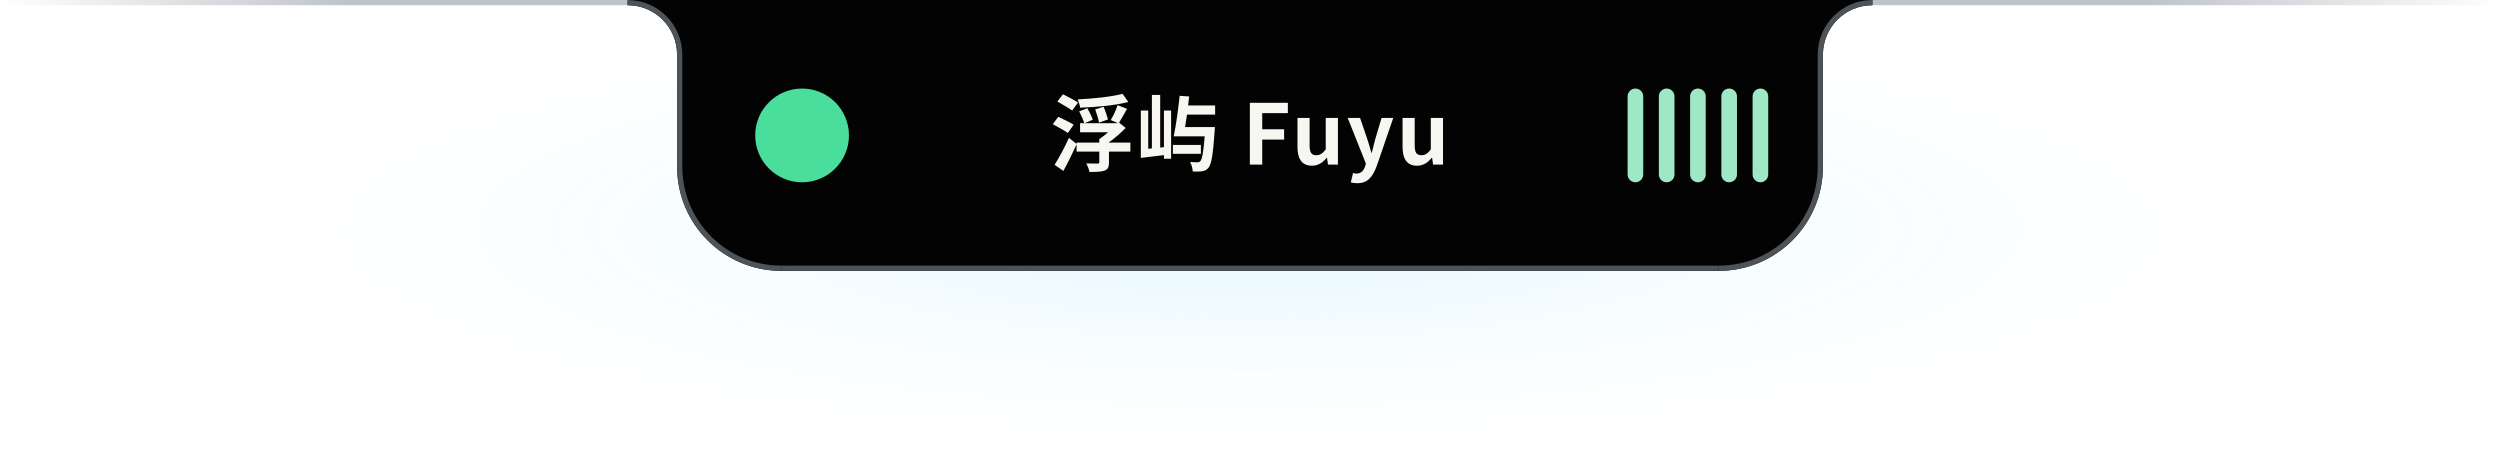
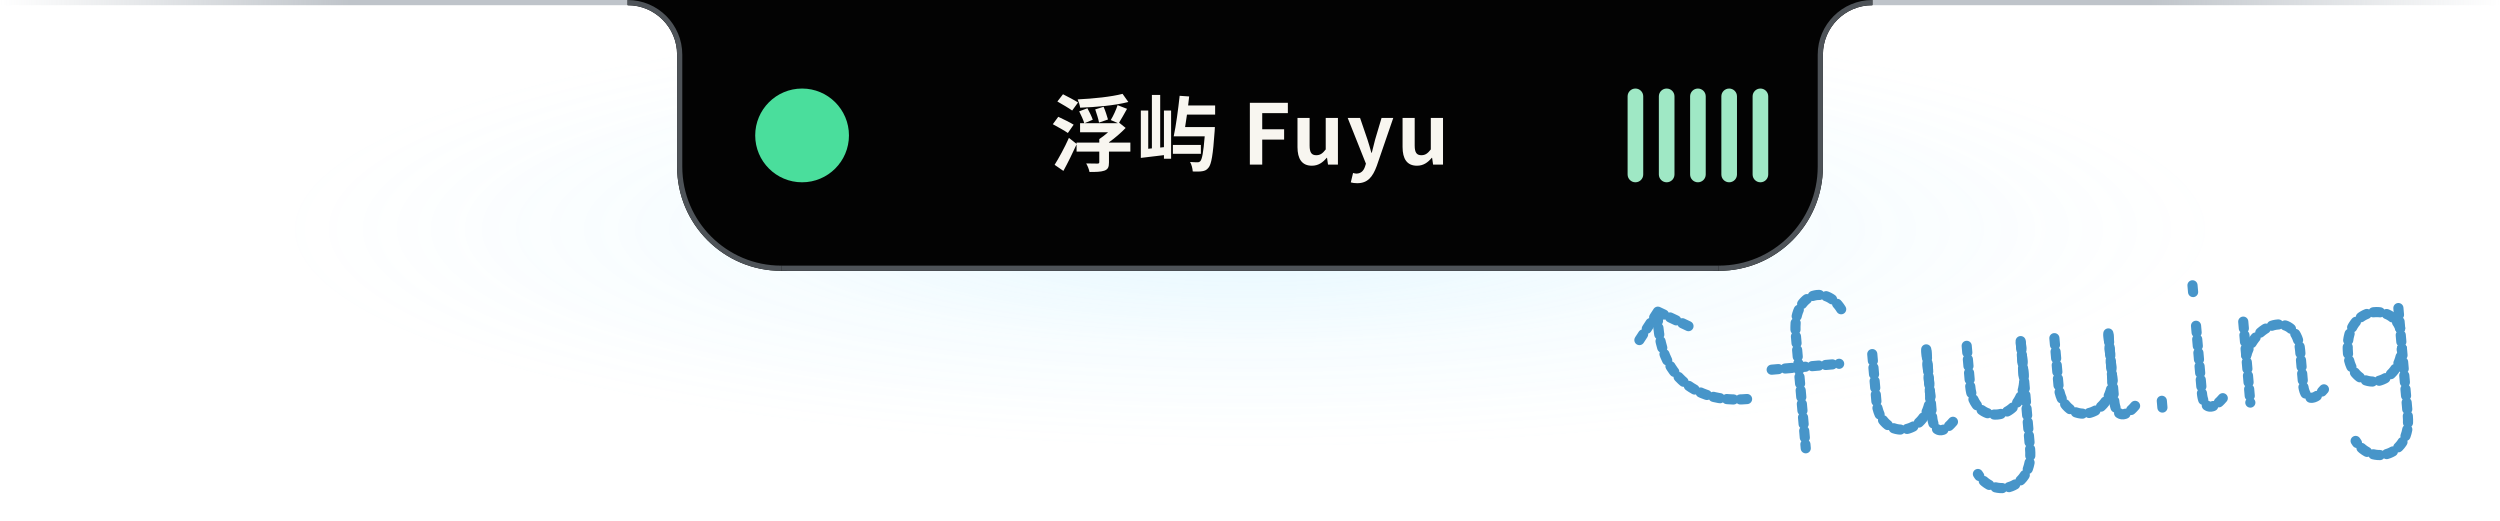
- <svg xmlns="http://www.w3.org/2000/svg" width="480" height="88" viewBox="0 0 480 88" role="img" aria-label="浮屿 Fuyu：屏幕顶上的一座小岛。Logo 征集中">
+ <svg xmlns="http://www.w3.org/2000/svg" width="480" height="100" viewBox="0 0 480 100" role="img" aria-label="浮屿 Fuyu：屏幕顶上的一座小岛，旁边手写着官网 fuyu.ing">
  <defs>
    <linearGradient id="edge" x2="480" gradientUnits="userSpaceOnUse">
      <stop offset="0" stop-color="#8b949e" stop-opacity="0" />
      <stop offset=".14" stop-color="#8b949e" stop-opacity=".55" />
      <stop offset=".86" stop-color="#8b949e" stop-opacity=".55" />
      <stop offset="1" stop-color="#8b949e" stop-opacity="0" />
    </linearGradient>
    <radialGradient id="glow">
      <stop offset="0" stop-color="#74d6ff" stop-opacity=".34" />
      <stop offset=".55" stop-color="#74d6ff" stop-opacity=".1" />
      <stop offset="1" stop-color="#74d6ff" stop-opacity="0" />
    </radialGradient>
  </defs>
  <style>
    text { font-family: -apple-system, BlinkMacSystemFont, 'Segoe UI Variable Text', 'Segoe UI', 'PingFang SC', 'Microsoft YaHei UI', 'Microsoft YaHei', 'Noto Sans CJK SC', 'Noto Sans SC', sans-serif; }
    .capl { animation: capl 12s infinite; }
    .capr { animation: capr 12s infinite; }
    .mid { animation: mid 12s infinite; }
    .idle { animation: idle 12s infinite; }
    .call { animation: call 12s infinite; opacity: 0; }
    .glow { animation: glow 12s infinite; opacity: .55; }
    .halo { animation: halo 2.4s ease-in-out infinite; }
    .bar { animation: wave 1.2s ease-in-out infinite; }
    .b0 { animation-duration: 1.1s; animation-delay: -.2s; }
    .b1 { animation-duration: .9s; animation-delay: -.5s; }
    .b2 { animation-duration: 1.3s; animation-delay: -.1s; }
    .b3 { animation-duration: 1s; animation-delay: -.7s; }
    .b4 { animation-duration: 1.2s; animation-delay: -.4s; }
    @keyframes capl {
      0%, 30% { transform: translateX(0); animation-timing-function: cubic-bezier(.3, .7, .3, 1); }
      33.6% { transform: translateX(-40px); animation-timing-function: ease-in-out; }
      35.4%, 80% { transform: translateX(-36px); animation-timing-function: cubic-bezier(.3, .7, .3, 1); }
      83.6% { transform: translateX(3px); animation-timing-function: ease-in-out; }
      85.4%, 100% { transform: translateX(0); }
    }
    @keyframes capr {
      0%, 30% { transform: translateX(0); animation-timing-function: cubic-bezier(.3, .7, .3, 1); }
      33.6% { transform: translateX(40px); animation-timing-function: ease-in-out; }
      35.4%, 80% { transform: translateX(36px); animation-timing-function: cubic-bezier(.3, .7, .3, 1); }
      83.6% { transform: translateX(-3px); animation-timing-function: ease-in-out; }
      85.4%, 100% { transform: translateX(0); }
    }
    @keyframes mid {
      0%, 30% { transform: scaleX(1); animation-timing-function: cubic-bezier(.3, .7, .3, 1); }
      33.6% { transform: scaleX(1.444); animation-timing-function: ease-in-out; }
      35.4%, 80% { transform: scaleX(1.4); animation-timing-function: cubic-bezier(.3, .7, .3, 1); }
      83.6% { transform: scaleX(.967); animation-timing-function: ease-in-out; }
      85.4%, 100% { transform: scaleX(1); }
    }
    @keyframes idle {
      0%, 29.4% { opacity: 1; }
      31.4%, 82.9% { opacity: 0; }
      85.4%, 100% { opacity: 1; }
    }
    @keyframes call {
      0%, 32.9% { opacity: 0; }
      35.9%, 78.4% { opacity: 1; }
      80.4%, 100% { opacity: 0; }
    }
    @keyframes glow {
      0%, 30% { opacity: .55; }
      35.4%, 80% { opacity: 1; }
      85.4%, 100% { opacity: .55; }
    }
    @keyframes halo {
      0%, 100% { opacity: .1; }
      50% { opacity: .32; }
    }
    @keyframes wave {
      0%, 100% { transform: scaleY(.3); }
      50% { transform: scaleY(1); }
    }
+     .note path { fill: none; stroke: #4795c9; stroke-width: 1.5; stroke-linecap: round; stroke-linejoin: round; stroke-dasharray: 1; animation: write linear backwards; }
+     @keyframes write {
+       0% { stroke-dashoffset: 1; stroke-opacity: 0; }
+       1% { stroke-dashoffset: 1; stroke-opacity: 1; }
+     }
    @media (prefers-reduced-motion: reduce) {
-       .capl, .capr, .mid, .idle, .call, .glow, .halo, .bar { animation: none; }
+       .capl, .capr, .mid, .idle, .call, .glow, .halo, .bar, .note path { animation: none; }
    }
  </style>
  <rect width="480" height="1" fill="url(#edge)" />
  <ellipse class="glow" cx="240" cy="44" rx="184" ry="42" fill="url(#glow)" />
  <g transform="translate(240 0)">
    <g class="capl">
      <path fill="#030303" d="M-119.5 0v1a9.5 9.5 0 0 1 9.5 9.5V32a20 20 0 0 0 20 20h1V0z" />
      <path fill="none" stroke="#4e5358" d="M-119.5 .5a10 10 0 0 1 10 10V32a19.5 19.5 0 0 0 19.5 19.5h1" />
    </g>
    <g class="capr">
      <g transform="scale(-1 1)">
        <path fill="#030303" d="M-119.5 0v1a9.5 9.5 0 0 1 9.5 9.5V32a20 20 0 0 0 20 20h1V0z" />
        <path fill="none" stroke="#4e5358" d="M-119.5 .5a10 10 0 0 1 10 10V32a19.5 19.5 0 0 0 19.5 19.5h1" />
      </g>
    </g>
    <g class="mid">
      <rect x="-90" width="180" height="52" fill="#030303" />
      <rect x="-90" y="51" width="180" height="1" fill="#4e5358" />
    </g>
    <g class="capl">
      <circle class="halo" cx="-86" cy="26" r="9" fill="#4ade9c" />
      <circle cx="-86" cy="26" r="4.5" fill="#4ade9c" />
    </g>
    <text class="idle" y="31.6" text-anchor="middle" font-size="16" font-weight="600" letter-spacing=".4" fill="#f8f6f0">浮屿 Fuyu</text>
    <g class="capr">
      <g class="idle">
        <g transform="translate(74 26)">
          <rect class="bar b0" x="-1.5" y="-9" width="3" height="18" rx="1.5" fill="#9fe8c5" />
        </g>
        <g transform="translate(80 26)">
          <rect class="bar b1" x="-1.5" y="-9" width="3" height="18" rx="1.5" fill="#9fe8c5" />
        </g>
        <g transform="translate(86 26)">
          <rect class="bar b2" x="-1.5" y="-9" width="3" height="18" rx="1.5" fill="#9fe8c5" />
        </g>
        <g transform="translate(92 26)">
          <rect class="bar b3" x="-1.5" y="-9" width="3" height="18" rx="1.5" fill="#9fe8c5" />
        </g>
        <g transform="translate(98 26)">
          <rect class="bar b4" x="-1.5" y="-9" width="3" height="18" rx="1.5" fill="#9fe8c5" />
        </g>
      </g>
      <path class="call" d="M79 26h14m-5-5 5 5-5 5" fill="none" stroke="#f8f6f0" stroke-width="1.8" stroke-linecap="round" stroke-linejoin="round" />
    </g>
    <g class="call">
      <rect x="-101" y="15" width="54" height="22" rx="11" fill="#74d6ff" fill-opacity=".16" />
      <text x="-74" y="30.2" text-anchor="middle" font-size="12" font-weight="600" fill="#74d6ff">征集中</text>
      <text x="-37" y="31.4" font-size="15" font-weight="600" fill="#f8f6f0" textLength="132" lengthAdjust="spacing">给浮屿画一个 Logo</text>
    </g>
  </g>
+   <g class="note" transform="translate(344 85) rotate(-5) scale(1.3)">
+     <path pathLength="1" style="animation-duration:0.26s;animation-delay:1.00s" transform="translate(0 0)" d="M9 -19C7 -23 2 -22 2 -16V1" />
+     <path pathLength="1" style="animation-duration:0.16s;animation-delay:1.29s" transform="translate(0 0)" d="M-2 -11H8" />
+     <path pathLength="1" style="animation-duration:0.26s;animation-delay:1.52s" transform="translate(13 0)" d="M0 -12V-5C0 1 7 1 8 -5V-12" />
+     <path pathLength="1" style="animation-duration:0.26s;animation-delay:1.81s" transform="translate(13 0)" d="M8 -12V-2C8 0 9 1 11 -1" />
+     <path pathLength="1" style="animation-duration:0.26s;animation-delay:2.14s" transform="translate(27 0)" d="M0 -12V-6C0 0 7 0 8 -6V-12" />
+     <path pathLength="1" style="animation-duration:0.26s;animation-delay:2.43s" transform="translate(27 0)" d="M8 -12V4C8 10 2 11 0 7" />
+     <path pathLength="1" style="animation-duration:0.26s;animation-delay:2.76s" transform="translate(40 0)" d="M0 -12V-5C0 1 7 1 8 -5V-12" />
+     <path pathLength="1" style="animation-duration:0.26s;animation-delay:3.05s" transform="translate(40 0)" d="M8 -12V-2C8 0 9 1 11 -1" />
+     <path pathLength="1" style="animation-duration:0.09s;animation-delay:3.38s" transform="translate(55 0)" d="M0 -1.4V-.4" />
+     <path pathLength="1" style="animation-duration:0.26s;animation-delay:3.54s" transform="translate(61 0)" d="M0 -12V-2C0 0 1 1 3 -1" />
+     <path pathLength="1" style="animation-duration:0.16s;animation-delay:3.83s" transform="translate(61 0)" d="M0 -18V-17" />
+     <path pathLength="1" style="animation-duration:0.16s;animation-delay:4.06s" transform="translate(68 0)" d="M0 -12V0" />
+     <path pathLength="1" style="animation-duration:0.26s;animation-delay:4.25s" transform="translate(68 0)" d="M0 -7C2 -12 8 -13 8 -7V-2C8 0 9 1 11 -1" />
+     <path pathLength="1" style="animation-duration:0.26s;animation-delay:4.58s" transform="translate(83 0)" d="M8 -9C7 -13 0 -13 0 -6C0 0 7 0 8 -6" />
+     <path pathLength="1" style="animation-duration:0.26s;animation-delay:4.87s" transform="translate(83 0)" d="M8 -12V4C8 10 2 11 0 7" />
+     <path pathLength="1" style="animation-duration:0.3s;animation-delay:5.45s" d="M-6 -7C-14 -7 -19 -12 -18 -21" />
+     <path pathLength="1" style="animation-duration:0.16s;animation-delay:5.79s" d="M-18 -21l-3.6 4.6M-18 -21l4.8 2.8" />
+   </g>
</svg>
